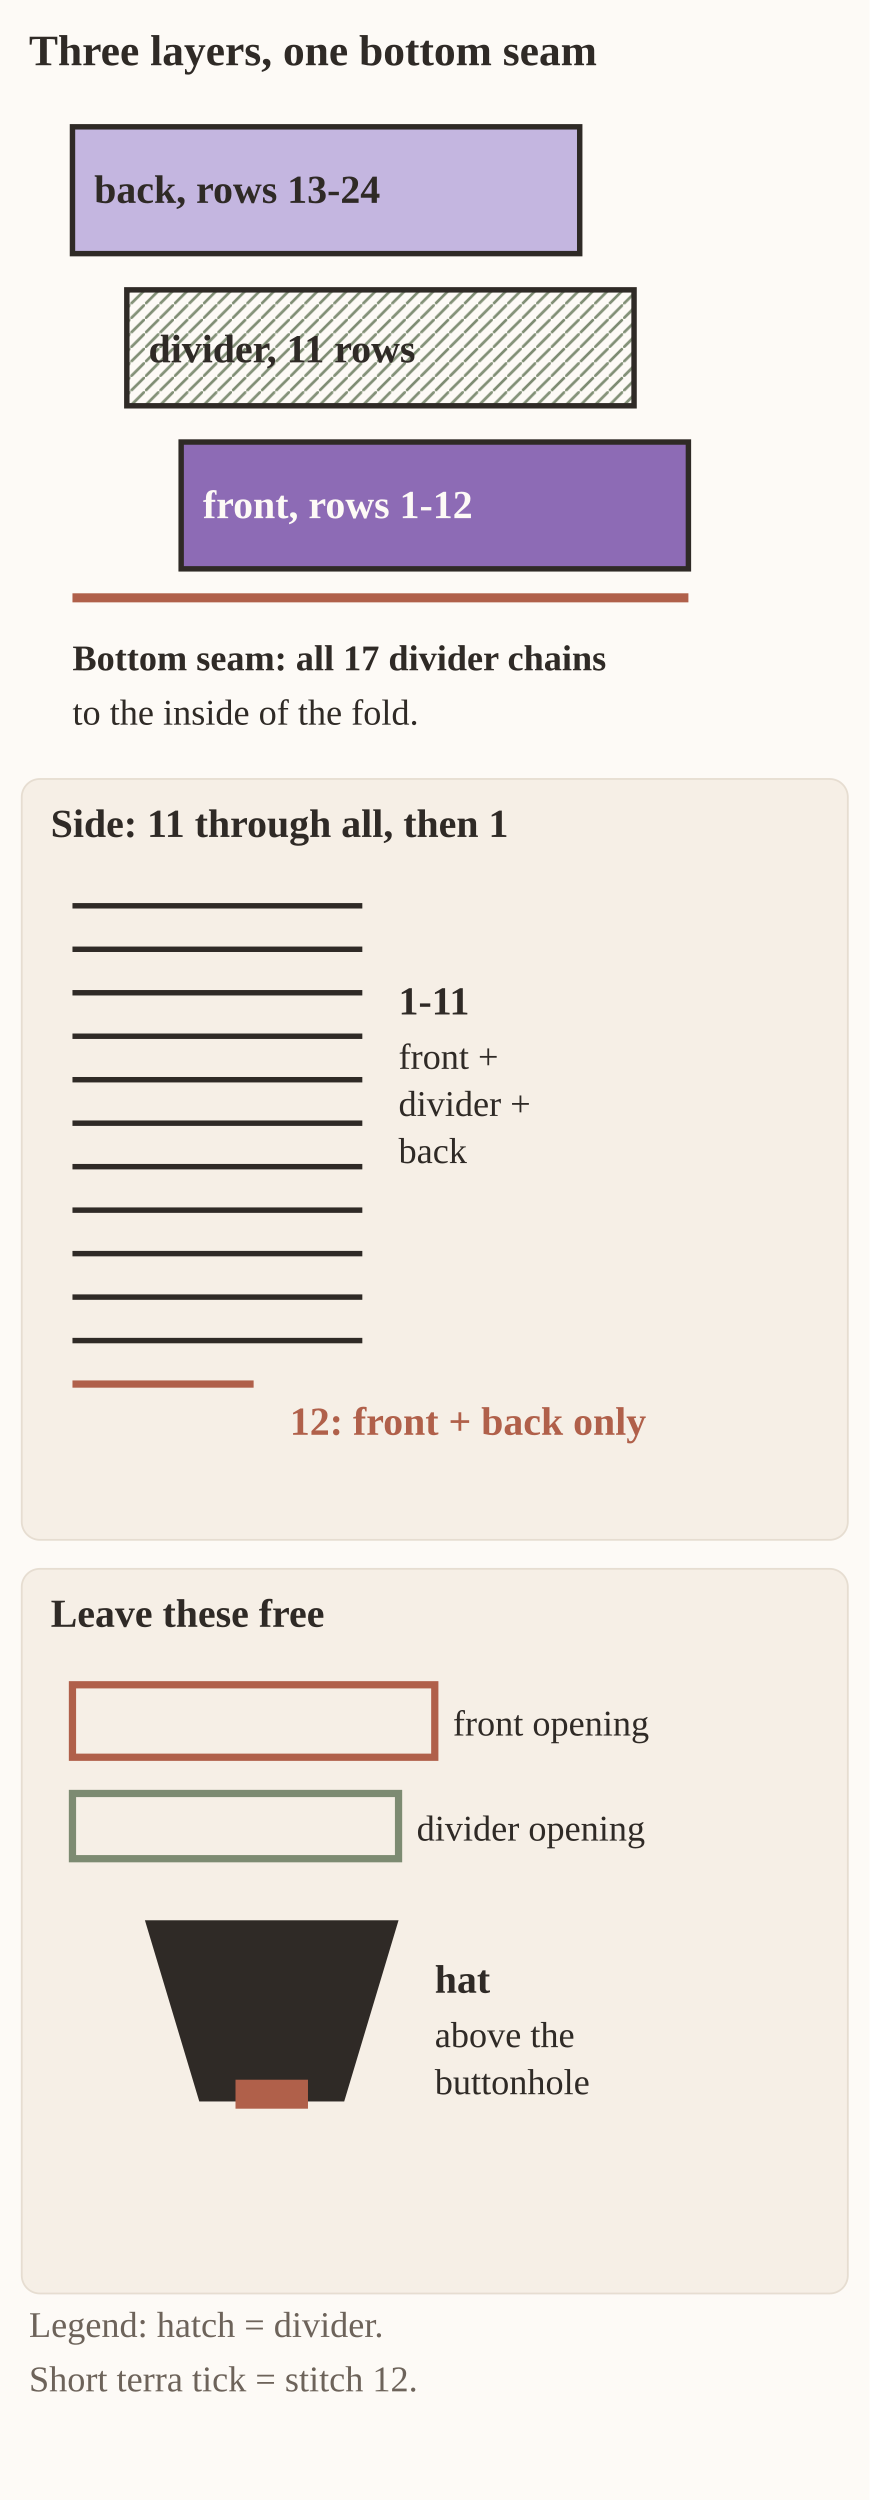
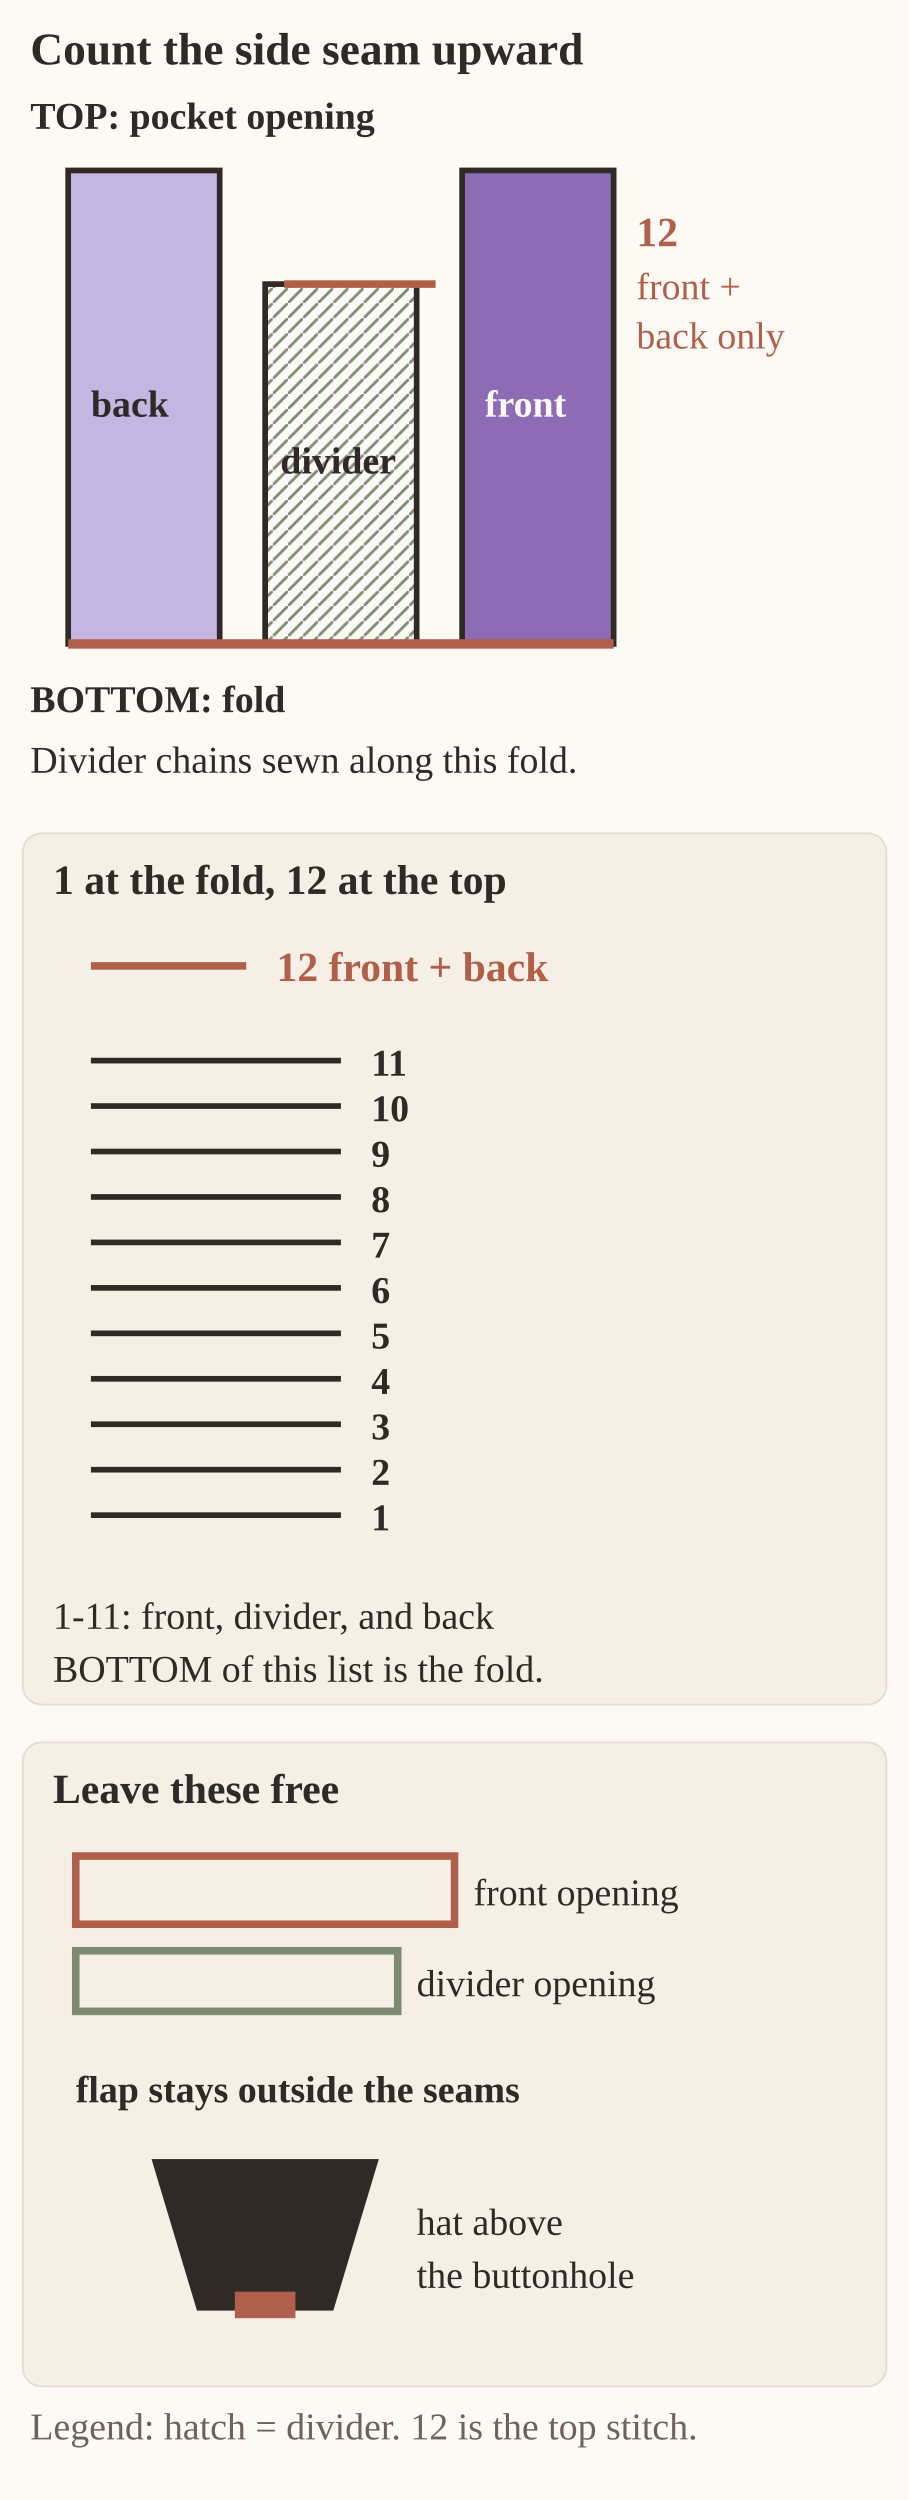
- <svg xmlns="http://www.w3.org/2000/svg" viewBox="0 0 480 1380" role="img">
-   <rect width="480" height="1380" fill="#fdfaf6" />
+ <svg xmlns="http://www.w3.org/2000/svg" viewBox="0 0 480 1320" role="img">
+   <rect width="480" height="1320" fill="#fdfaf6" />
  <style>text{font-family:Georgia,"Times New Roman",serif}</style>
  <defs>
    <marker id="ah" viewBox="0 0 10 10" refX="8" refY="5" markerWidth="8" markerHeight="8" orient="auto-start-reverse">
      <path d="M0 0L10 5L0 10z" fill="#b0604a" />
    </marker>
    <pattern id="hatch" width="8" height="8" patternUnits="userSpaceOnUse">
      <path d="M0 8L8 0" stroke="#7d8b72" stroke-width="1.5" />
    </pattern>
  </defs>
-   <text x="16" y="36" font-size="24" fill="#2f2a26" text-anchor="start" font-weight="bold">Three layers, one bottom seam</text>
-   <rect x="40" y="70" width="280" height="70" fill="#c4b6e0" stroke="#2f2a26" stroke-width="3" />
-   <text x="52" y="112" font-size="22" fill="#2f2a26" text-anchor="start" font-weight="bold">back, rows 13-24</text>
-   <rect x="70" y="160" width="280" height="64" fill="url(#hatch)" stroke="#2f2a26" stroke-width="3" />
-   <text x="82" y="200" font-size="22" fill="#2f2a26" text-anchor="start" font-weight="bold">divider, 11 rows</text>
-   <rect x="100" y="244" width="280" height="70" fill="#8d6bb5" stroke="#2f2a26" stroke-width="3" />
-   <text x="112" y="286" font-size="22" fill="#fdfaf6" text-anchor="start" font-weight="bold">front, rows 1-12</text>
-   <line x1="40" y1="330" x2="380" y2="330" stroke="#b0604a" stroke-width="5" />
-   <text x="40" y="370" font-size="20" fill="#2f2a26" text-anchor="start" font-weight="bold">Bottom seam: all 17 divider chains</text>
-   <text x="40" y="400" font-size="20" fill="#2f2a26" text-anchor="start">to the inside of the fold.</text>
-   <rect x="12" y="430" width="456" height="420" rx="10" fill="#f6efe6" stroke="#e6ddd1" />
-   <text x="28" y="462" font-size="22" fill="#2f2a26" text-anchor="start" font-weight="bold">Side: 11 through all, then 1</text>
-   <line x1="40" y1="500" x2="200" y2="500" stroke="#2f2a26" stroke-width="3" />
-   <line x1="40" y1="524" x2="200" y2="524" stroke="#2f2a26" stroke-width="3" />
-   <line x1="40" y1="548" x2="200" y2="548" stroke="#2f2a26" stroke-width="3" />
-   <line x1="40" y1="572" x2="200" y2="572" stroke="#2f2a26" stroke-width="3" />
-   <line x1="40" y1="596" x2="200" y2="596" stroke="#2f2a26" stroke-width="3" />
-   <line x1="40" y1="620" x2="200" y2="620" stroke="#2f2a26" stroke-width="3" />
-   <line x1="40" y1="644" x2="200" y2="644" stroke="#2f2a26" stroke-width="3" />
-   <line x1="40" y1="668" x2="200" y2="668" stroke="#2f2a26" stroke-width="3" />
-   <line x1="40" y1="692" x2="200" y2="692" stroke="#2f2a26" stroke-width="3" />
-   <line x1="40" y1="716" x2="200" y2="716" stroke="#2f2a26" stroke-width="3" />
-   <line x1="40" y1="740" x2="200" y2="740" stroke="#2f2a26" stroke-width="3" />
-   <line x1="40" y1="764" x2="140" y2="764" stroke="#b0604a" stroke-width="4" />
-   <text x="220" y="560" font-size="22" fill="#2f2a26" text-anchor="start" font-weight="bold">1-11</text>
-   <text x="220" y="590" font-size="20" fill="#2f2a26" text-anchor="start">front +</text>
-   <text x="220" y="616" font-size="20" fill="#2f2a26" text-anchor="start">divider +</text>
-   <text x="220" y="642" font-size="20" fill="#2f2a26" text-anchor="start">back</text>
-   <text x="160" y="792" font-size="22" fill="#b0604a" text-anchor="start" font-weight="bold">12: front + back only</text>
-   <rect x="12" y="866" width="456" height="400" rx="10" fill="#f6efe6" stroke="#e6ddd1" />
-   <text x="28" y="898" font-size="22" fill="#2f2a26" text-anchor="start" font-weight="bold">Leave these free</text>
-   <rect x="40" y="930" width="200" height="40" fill="none" stroke="#b0604a" stroke-width="4" />
-   <text x="250" y="958" font-size="20" fill="#2f2a26" text-anchor="start">front opening</text>
-   <rect x="40" y="990" width="180" height="36" fill="none" stroke="#7d8b72" stroke-width="4" />
-   <text x="230" y="1016" font-size="20" fill="#2f2a26" text-anchor="start">divider opening</text>
-   <polygon points="80,1060 220,1060 190,1160 110,1160" fill="#2f2a26" />
-   <rect x="130" y="1148" width="40" height="16" fill="#b0604a" />
-   <text x="240" y="1100" font-size="22" fill="#2f2a26" text-anchor="start" font-weight="bold">hat</text>
-   <text x="240" y="1130" font-size="20" fill="#2f2a26" text-anchor="start">above the</text>
-   <text x="240" y="1156" font-size="20" fill="#2f2a26" text-anchor="start">buttonhole</text>
-   <text x="16" y="1290" font-size="20" fill="#6d635a" text-anchor="start">Legend: hatch = divider.</text>
-   <text x="16" y="1320" font-size="20" fill="#6d635a" text-anchor="start">Short terra tick = stitch 12.</text>
+   <text x="16" y="34" font-size="24" fill="#2f2a26" text-anchor="start" font-weight="bold">Count the side seam upward</text>
+   <text x="16" y="68" font-size="20" fill="#2f2a26" text-anchor="start" font-weight="bold">TOP: pocket opening</text>
+   <rect x="36" y="90" width="80" height="250" fill="#c4b6e0" stroke="#2f2a26" stroke-width="3" />
+   <rect x="140" y="150" width="80" height="190" fill="url(#hatch)" stroke="#2f2a26" stroke-width="3" />
+   <rect x="244" y="90" width="80" height="250" fill="#8d6bb5" stroke="#2f2a26" stroke-width="3" />
+   <text x="48" y="220" font-size="20" fill="#2f2a26" text-anchor="start" font-weight="bold">back</text>
+   <text x="148" y="250" font-size="20" fill="#2f2a26" text-anchor="start" font-weight="bold">divider</text>
+   <text x="256" y="220" font-size="20" fill="#fdfaf6" text-anchor="start" font-weight="bold">front</text>
+   <line x1="150" y1="150" x2="230" y2="150" stroke="#b0604a" stroke-width="4" />
+   <text x="336" y="130" font-size="22" fill="#b0604a" text-anchor="start" font-weight="bold">12</text>
+   <text x="336" y="158" font-size="20" fill="#b0604a" text-anchor="start">front +</text>
+   <text x="336" y="184" font-size="20" fill="#b0604a" text-anchor="start">back only</text>
+   <line x1="36" y1="340" x2="324" y2="340" stroke="#b0604a" stroke-width="5" />
+   <text x="16" y="376" font-size="20" fill="#2f2a26" text-anchor="start" font-weight="bold">BOTTOM: fold</text>
+   <text x="16" y="408" font-size="20" fill="#2f2a26" text-anchor="start">Divider chains sewn along this fold.</text>
+   <rect x="12" y="440" width="456" height="460" rx="10" fill="#f6efe6" stroke="#e6ddd1" />
+   <text x="28" y="472" font-size="22" fill="#2f2a26" text-anchor="start" font-weight="bold">1 at the fold, 12 at the top</text>
+   <line x1="48" y1="510" x2="130" y2="510" stroke="#b0604a" stroke-width="4" />
+   <text x="146" y="518" font-size="22" fill="#b0604a" text-anchor="start" font-weight="bold">12 front + back</text>
+   <line x1="48" y1="560" x2="180" y2="560" stroke="#2f2a26" stroke-width="3" />
+   <text x="196" y="568" font-size="20" fill="#2f2a26" text-anchor="start" font-weight="bold">11</text>
+   <line x1="48" y1="584" x2="180" y2="584" stroke="#2f2a26" stroke-width="3" />
+   <text x="196" y="592" font-size="20" fill="#2f2a26" text-anchor="start" font-weight="bold">10</text>
+   <line x1="48" y1="608" x2="180" y2="608" stroke="#2f2a26" stroke-width="3" />
+   <text x="196" y="616" font-size="20" fill="#2f2a26" text-anchor="start" font-weight="bold">9</text>
+   <line x1="48" y1="632" x2="180" y2="632" stroke="#2f2a26" stroke-width="3" />
+   <text x="196" y="640" font-size="20" fill="#2f2a26" text-anchor="start" font-weight="bold">8</text>
+   <line x1="48" y1="656" x2="180" y2="656" stroke="#2f2a26" stroke-width="3" />
+   <text x="196" y="664" font-size="20" fill="#2f2a26" text-anchor="start" font-weight="bold">7</text>
+   <line x1="48" y1="680" x2="180" y2="680" stroke="#2f2a26" stroke-width="3" />
+   <text x="196" y="688" font-size="20" fill="#2f2a26" text-anchor="start" font-weight="bold">6</text>
+   <line x1="48" y1="704" x2="180" y2="704" stroke="#2f2a26" stroke-width="3" />
+   <text x="196" y="712" font-size="20" fill="#2f2a26" text-anchor="start" font-weight="bold">5</text>
+   <line x1="48" y1="728" x2="180" y2="728" stroke="#2f2a26" stroke-width="3" />
+   <text x="196" y="736" font-size="20" fill="#2f2a26" text-anchor="start" font-weight="bold">4</text>
+   <line x1="48" y1="752" x2="180" y2="752" stroke="#2f2a26" stroke-width="3" />
+   <text x="196" y="760" font-size="20" fill="#2f2a26" text-anchor="start" font-weight="bold">3</text>
+   <line x1="48" y1="776" x2="180" y2="776" stroke="#2f2a26" stroke-width="3" />
+   <text x="196" y="784" font-size="20" fill="#2f2a26" text-anchor="start" font-weight="bold">2</text>
+   <line x1="48" y1="800" x2="180" y2="800" stroke="#2f2a26" stroke-width="3" />
+   <text x="196" y="808" font-size="20" fill="#2f2a26" text-anchor="start" font-weight="bold">1</text>
+   <text x="28" y="860" font-size="20" fill="#2f2a26" text-anchor="start">1-11: front, divider, and back</text>
+   <text x="28" y="888" font-size="20" fill="#2f2a26" text-anchor="start">BOTTOM of this list is the fold.</text>
+   <rect x="12" y="920" width="456" height="340" rx="10" fill="#f6efe6" stroke="#e6ddd1" />
+   <text x="28" y="952" font-size="22" fill="#2f2a26" text-anchor="start" font-weight="bold">Leave these free</text>
+   <rect x="40" y="980" width="200" height="36" fill="none" stroke="#b0604a" stroke-width="4" />
+   <text x="250" y="1006" font-size="20" fill="#2f2a26" text-anchor="start">front opening</text>
+   <rect x="40" y="1030" width="170" height="32" fill="none" stroke="#7d8b72" stroke-width="4" />
+   <text x="220" y="1054" font-size="20" fill="#2f2a26" text-anchor="start">divider opening</text>
+   <text x="40" y="1110" font-size="20" fill="#2f2a26" text-anchor="start" font-weight="bold">flap stays outside the seams</text>
+   <polygon points="80,1140 200,1140 176,1220 104,1220" fill="#2f2a26" />
+   <rect x="124" y="1210" width="32" height="14" fill="#b0604a" />
+   <text x="220" y="1180" font-size="20" fill="#2f2a26" text-anchor="start">hat above</text>
+   <text x="220" y="1208" font-size="20" fill="#2f2a26" text-anchor="start">the buttonhole</text>
+   <text x="16" y="1288" font-size="20" fill="#6d635a" text-anchor="start">Legend: hatch = divider. 12 is the top stitch.</text>
</svg>
